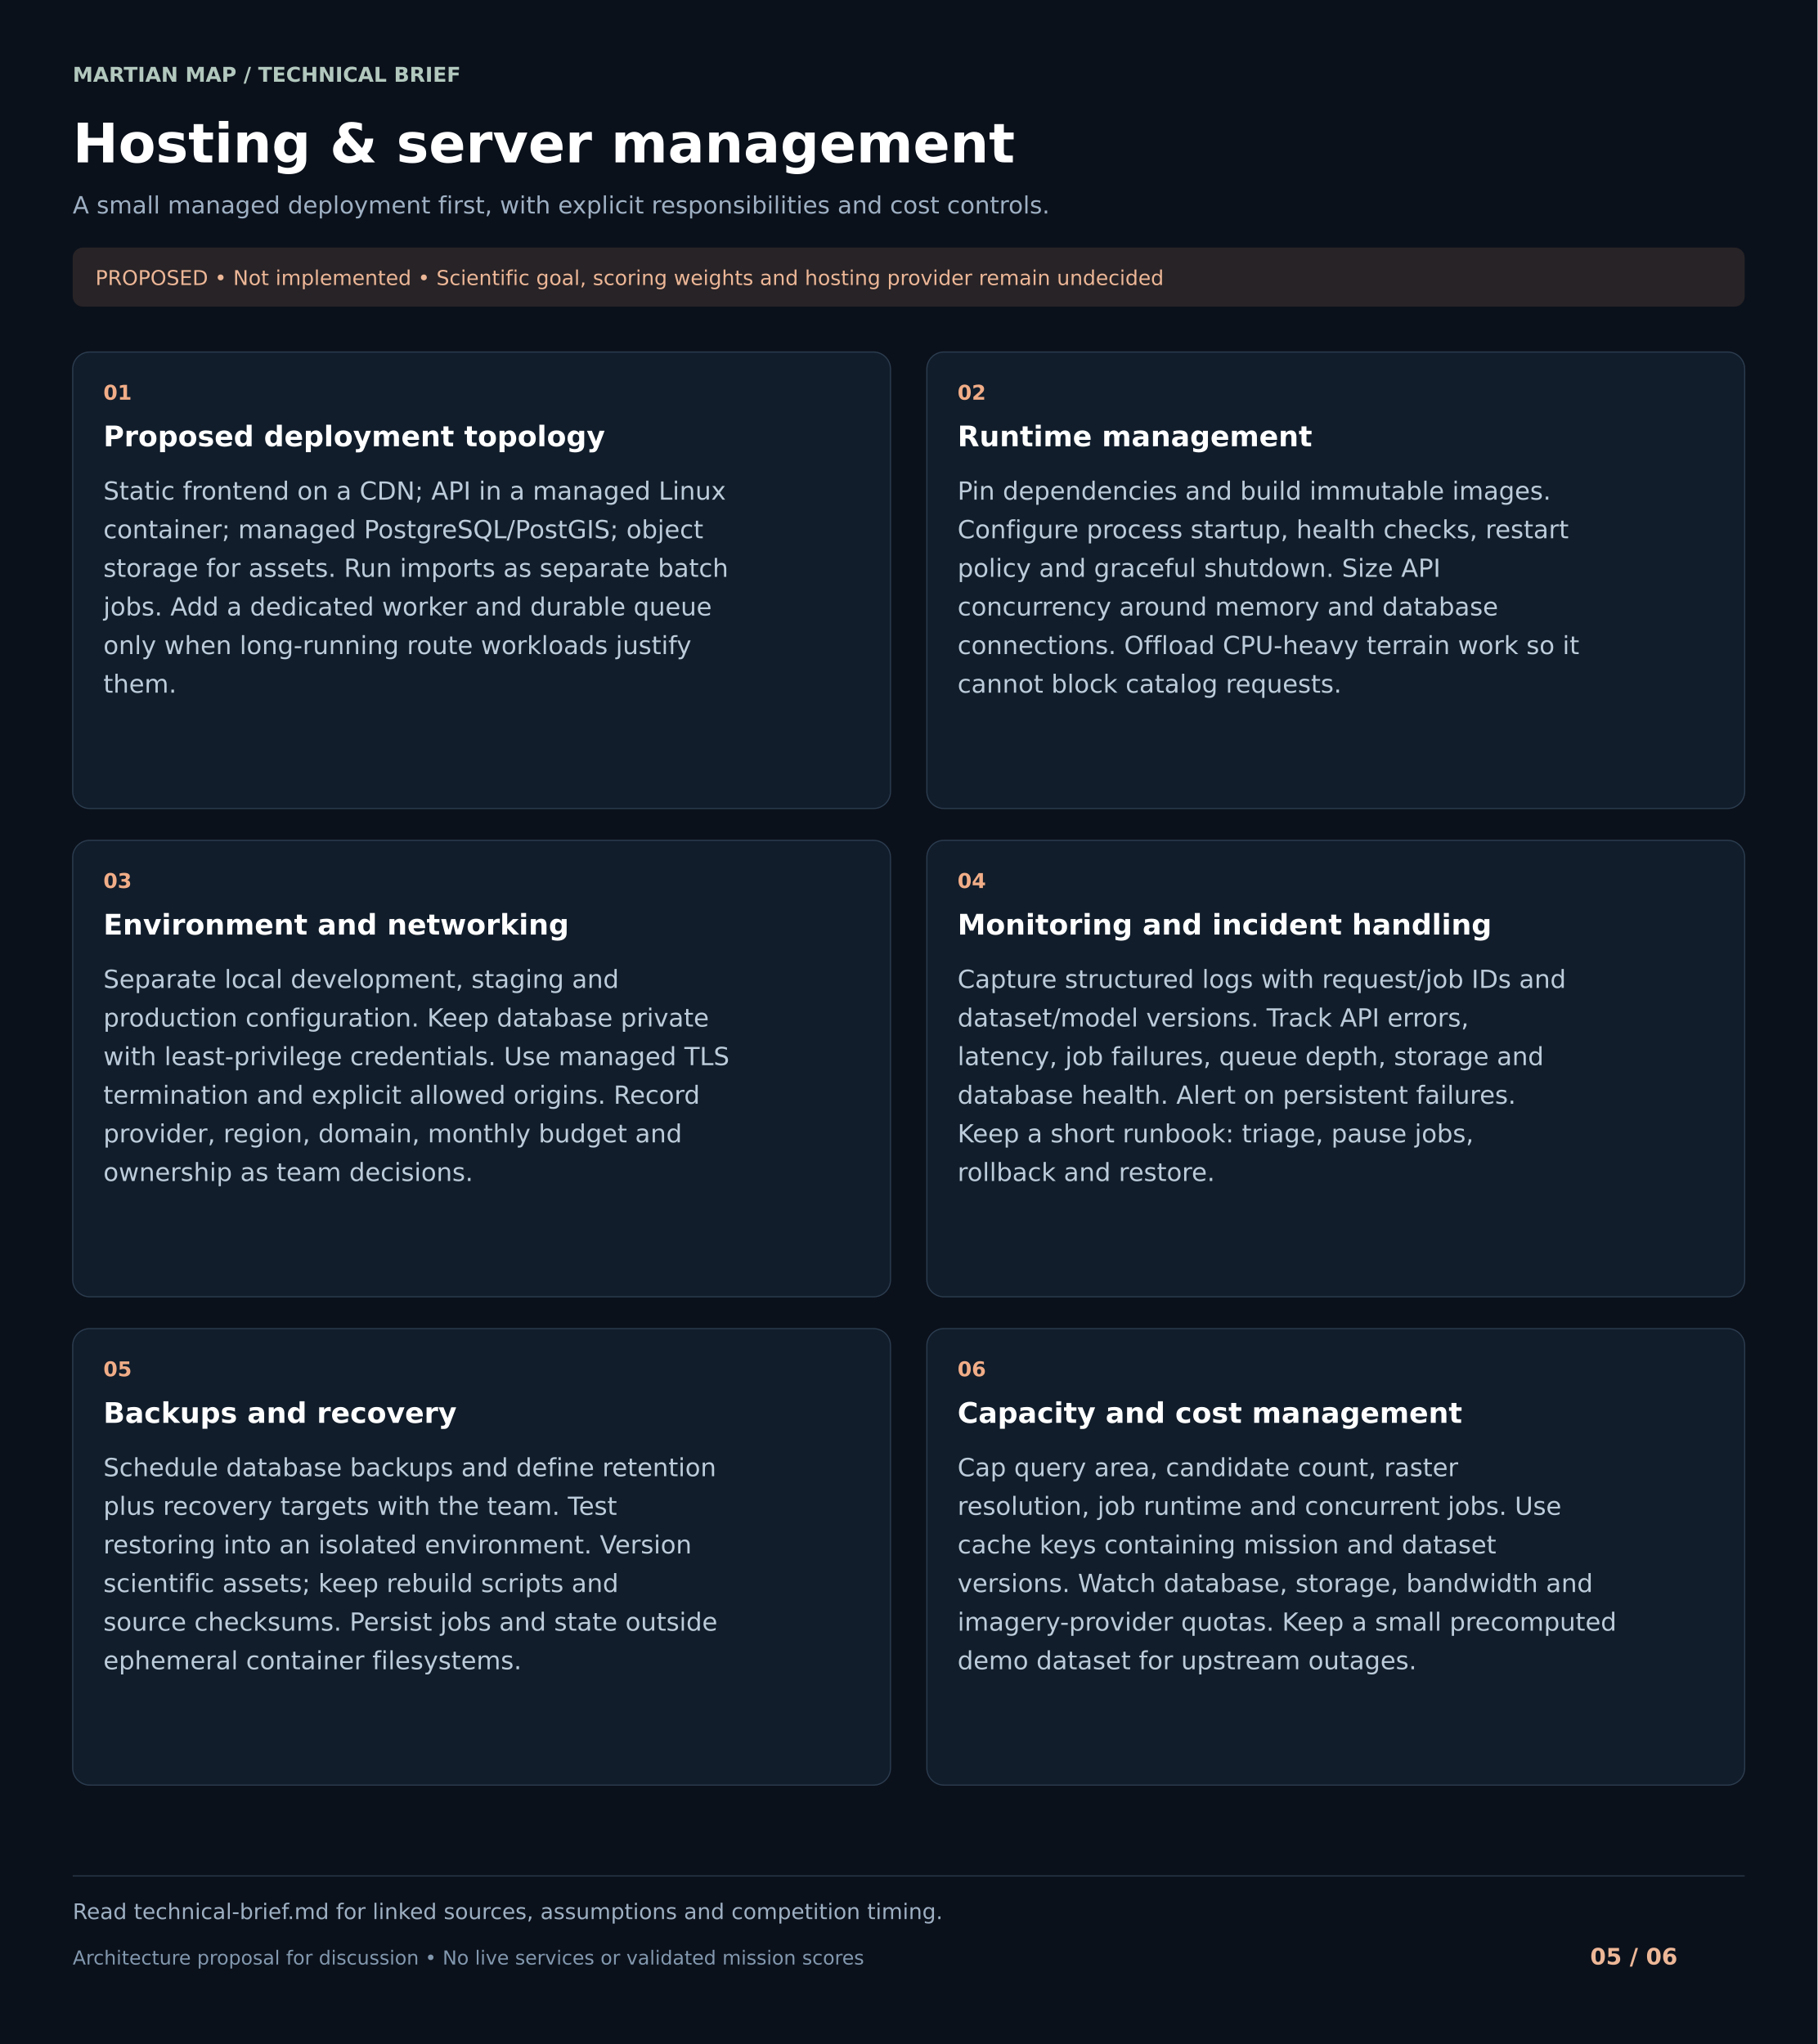
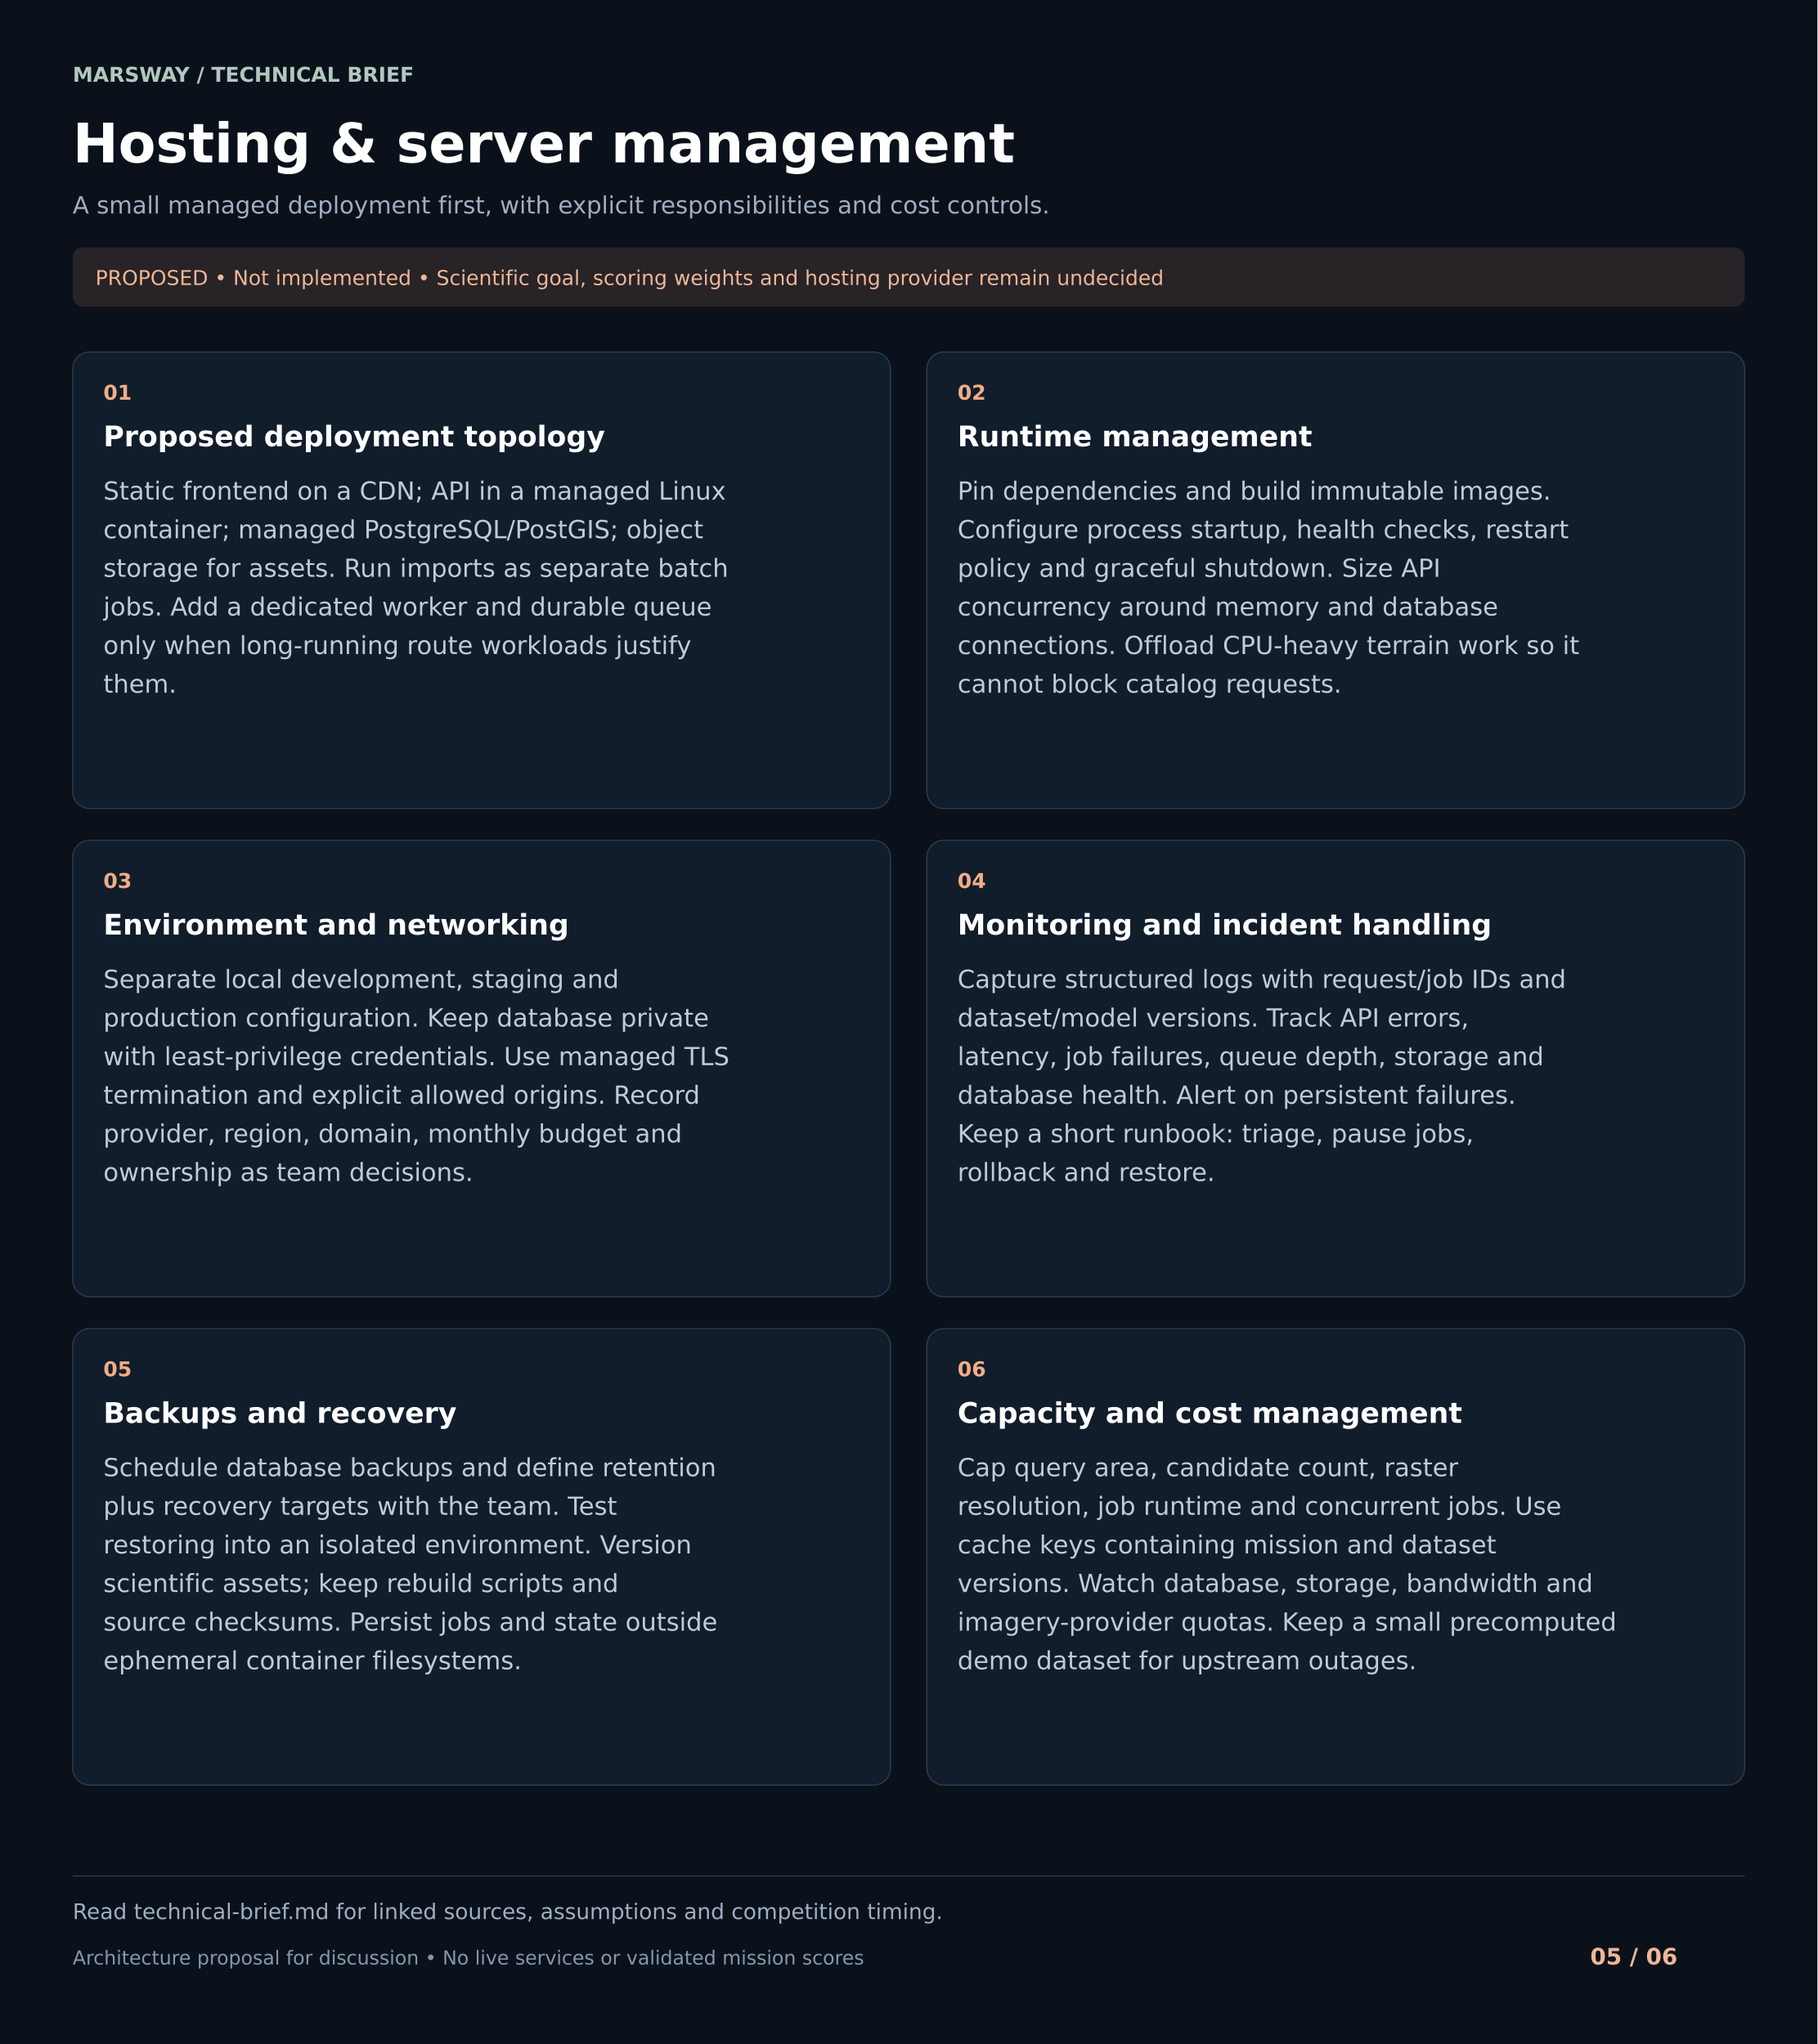
<svg xmlns="http://www.w3.org/2000/svg" width="1600" height="1800" viewBox="0 0 1600 1800">
  <defs>
    <marker id="a" markerWidth="8" markerHeight="8" refX="6" refY="4" orient="auto">
      <path d="M0 0L8 4L0 8" fill="none" stroke="#eab18d" stroke-width="1.5" />
    </marker>
  </defs>
  <rect x="0" y="0" width="1600" height="1800" rx="0" fill="#0b111b" stroke="none" />
-   <text x="64" y="72" font-family="DejaVu Sans,sans-serif" font-size="18" font-weight="700" fill="#b2c8be">MARTIAN MAP  /  TECHNICAL BRIEF</text>
+   <text x="64" y="72" font-family="DejaVu Sans,sans-serif" font-size="18" font-weight="700" fill="#b2c8be">MARSWAY  /  TECHNICAL BRIEF</text>
  <text x="64" y="143" font-family="DejaVu Sans,sans-serif" font-size="48" font-weight="700" fill="#fff">Hosting &amp; server management</text>
  <text x="64" y="188" font-family="DejaVu Sans,sans-serif" font-size="21" font-weight="400" fill="#9eb0c3">A small managed deployment first, with explicit responsibilities and cost controls.</text>
  <rect x="64" y="218" width="1472" height="52" rx="9" fill="#282326" stroke="none" />
  <text x="84" y="251" font-family="DejaVu Sans,sans-serif" font-size="18" font-weight="400" fill="#edb797">PROPOSED • Not implemented • Scientific goal, scoring weights and hosting provider remain undecided</text>
  <rect x="64" y="310" width="720" height="402" rx="15" fill="#111d2b" stroke="#2c3d50" />
  <text x="91" y="352" font-family="DejaVu Sans,sans-serif" font-size="18" font-weight="700" fill="#f1ad87">01</text>
  <text x="91" y="393" font-family="DejaVu Sans,sans-serif" font-size="25" font-weight="700" fill="#fff">Proposed deployment topology</text>
  <text x="91" y="440" font-family="DejaVu Sans,sans-serif" font-size="22" font-weight="400" fill="#bdccda">Static frontend on a CDN; API in a managed Linux</text>
  <text x="91" y="474" font-family="DejaVu Sans,sans-serif" font-size="22" font-weight="400" fill="#bdccda">container; managed PostgreSQL/PostGIS; object</text>
  <text x="91" y="508" font-family="DejaVu Sans,sans-serif" font-size="22" font-weight="400" fill="#bdccda">storage for assets. Run imports as separate batch</text>
  <text x="91" y="542" font-family="DejaVu Sans,sans-serif" font-size="22" font-weight="400" fill="#bdccda">jobs. Add a dedicated worker and durable queue</text>
  <text x="91" y="576" font-family="DejaVu Sans,sans-serif" font-size="22" font-weight="400" fill="#bdccda">only when long-running route workloads justify</text>
  <text x="91" y="610" font-family="DejaVu Sans,sans-serif" font-size="22" font-weight="400" fill="#bdccda">them.</text>
  <rect x="816" y="310" width="720" height="402" rx="15" fill="#111d2b" stroke="#2c3d50" />
  <text x="843" y="352" font-family="DejaVu Sans,sans-serif" font-size="18" font-weight="700" fill="#f1ad87">02</text>
  <text x="843" y="393" font-family="DejaVu Sans,sans-serif" font-size="25" font-weight="700" fill="#fff">Runtime management</text>
  <text x="843" y="440" font-family="DejaVu Sans,sans-serif" font-size="22" font-weight="400" fill="#bdccda">Pin dependencies and build immutable images.</text>
  <text x="843" y="474" font-family="DejaVu Sans,sans-serif" font-size="22" font-weight="400" fill="#bdccda">Configure process startup, health checks, restart</text>
  <text x="843" y="508" font-family="DejaVu Sans,sans-serif" font-size="22" font-weight="400" fill="#bdccda">policy and graceful shutdown. Size API</text>
  <text x="843" y="542" font-family="DejaVu Sans,sans-serif" font-size="22" font-weight="400" fill="#bdccda">concurrency around memory and database</text>
  <text x="843" y="576" font-family="DejaVu Sans,sans-serif" font-size="22" font-weight="400" fill="#bdccda">connections. Offload CPU-heavy terrain work so it</text>
  <text x="843" y="610" font-family="DejaVu Sans,sans-serif" font-size="22" font-weight="400" fill="#bdccda">cannot block catalog requests.</text>
  <rect x="64" y="740" width="720" height="402" rx="15" fill="#111d2b" stroke="#2c3d50" />
  <text x="91" y="782" font-family="DejaVu Sans,sans-serif" font-size="18" font-weight="700" fill="#f1ad87">03</text>
  <text x="91" y="823" font-family="DejaVu Sans,sans-serif" font-size="25" font-weight="700" fill="#fff">Environment and networking</text>
  <text x="91" y="870" font-family="DejaVu Sans,sans-serif" font-size="22" font-weight="400" fill="#bdccda">Separate local development, staging and</text>
  <text x="91" y="904" font-family="DejaVu Sans,sans-serif" font-size="22" font-weight="400" fill="#bdccda">production configuration. Keep database private</text>
  <text x="91" y="938" font-family="DejaVu Sans,sans-serif" font-size="22" font-weight="400" fill="#bdccda">with least-privilege credentials. Use managed TLS</text>
  <text x="91" y="972" font-family="DejaVu Sans,sans-serif" font-size="22" font-weight="400" fill="#bdccda">termination and explicit allowed origins. Record</text>
  <text x="91" y="1006" font-family="DejaVu Sans,sans-serif" font-size="22" font-weight="400" fill="#bdccda">provider, region, domain, monthly budget and</text>
  <text x="91" y="1040" font-family="DejaVu Sans,sans-serif" font-size="22" font-weight="400" fill="#bdccda">ownership as team decisions.</text>
  <rect x="816" y="740" width="720" height="402" rx="15" fill="#111d2b" stroke="#2c3d50" />
  <text x="843" y="782" font-family="DejaVu Sans,sans-serif" font-size="18" font-weight="700" fill="#f1ad87">04</text>
  <text x="843" y="823" font-family="DejaVu Sans,sans-serif" font-size="25" font-weight="700" fill="#fff">Monitoring and incident handling</text>
  <text x="843" y="870" font-family="DejaVu Sans,sans-serif" font-size="22" font-weight="400" fill="#bdccda">Capture structured logs with request/job IDs and</text>
  <text x="843" y="904" font-family="DejaVu Sans,sans-serif" font-size="22" font-weight="400" fill="#bdccda">dataset/model versions. Track API errors,</text>
  <text x="843" y="938" font-family="DejaVu Sans,sans-serif" font-size="22" font-weight="400" fill="#bdccda">latency, job failures, queue depth, storage and</text>
  <text x="843" y="972" font-family="DejaVu Sans,sans-serif" font-size="22" font-weight="400" fill="#bdccda">database health. Alert on persistent failures.</text>
  <text x="843" y="1006" font-family="DejaVu Sans,sans-serif" font-size="22" font-weight="400" fill="#bdccda">Keep a short runbook: triage, pause jobs,</text>
  <text x="843" y="1040" font-family="DejaVu Sans,sans-serif" font-size="22" font-weight="400" fill="#bdccda">rollback and restore.</text>
  <rect x="64" y="1170" width="720" height="402" rx="15" fill="#111d2b" stroke="#2c3d50" />
  <text x="91" y="1212" font-family="DejaVu Sans,sans-serif" font-size="18" font-weight="700" fill="#f1ad87">05</text>
  <text x="91" y="1253" font-family="DejaVu Sans,sans-serif" font-size="25" font-weight="700" fill="#fff">Backups and recovery</text>
  <text x="91" y="1300" font-family="DejaVu Sans,sans-serif" font-size="22" font-weight="400" fill="#bdccda">Schedule database backups and define retention</text>
  <text x="91" y="1334" font-family="DejaVu Sans,sans-serif" font-size="22" font-weight="400" fill="#bdccda">plus recovery targets with the team. Test</text>
  <text x="91" y="1368" font-family="DejaVu Sans,sans-serif" font-size="22" font-weight="400" fill="#bdccda">restoring into an isolated environment. Version</text>
  <text x="91" y="1402" font-family="DejaVu Sans,sans-serif" font-size="22" font-weight="400" fill="#bdccda">scientific assets; keep rebuild scripts and</text>
  <text x="91" y="1436" font-family="DejaVu Sans,sans-serif" font-size="22" font-weight="400" fill="#bdccda">source checksums. Persist jobs and state outside</text>
  <text x="91" y="1470" font-family="DejaVu Sans,sans-serif" font-size="22" font-weight="400" fill="#bdccda">ephemeral container filesystems.</text>
  <rect x="816" y="1170" width="720" height="402" rx="15" fill="#111d2b" stroke="#2c3d50" />
  <text x="843" y="1212" font-family="DejaVu Sans,sans-serif" font-size="18" font-weight="700" fill="#f1ad87">06</text>
  <text x="843" y="1253" font-family="DejaVu Sans,sans-serif" font-size="25" font-weight="700" fill="#fff">Capacity and cost management</text>
  <text x="843" y="1300" font-family="DejaVu Sans,sans-serif" font-size="22" font-weight="400" fill="#bdccda">Cap query area, candidate count, raster</text>
  <text x="843" y="1334" font-family="DejaVu Sans,sans-serif" font-size="22" font-weight="400" fill="#bdccda">resolution, job runtime and concurrent jobs. Use</text>
  <text x="843" y="1368" font-family="DejaVu Sans,sans-serif" font-size="22" font-weight="400" fill="#bdccda">cache keys containing mission and dataset</text>
  <text x="843" y="1402" font-family="DejaVu Sans,sans-serif" font-size="22" font-weight="400" fill="#bdccda">versions. Watch database, storage, bandwidth and</text>
  <text x="843" y="1436" font-family="DejaVu Sans,sans-serif" font-size="22" font-weight="400" fill="#bdccda">imagery-provider quotas. Keep a small precomputed</text>
  <text x="843" y="1470" font-family="DejaVu Sans,sans-serif" font-size="22" font-weight="400" fill="#bdccda">demo dataset for upstream outages.</text>
  <path d="M64 1652 H1536" stroke="#2b3a4c" />
  <text x="64" y="1690" font-family="DejaVu Sans,sans-serif" font-size="19" font-weight="400" fill="#9eb0c3">Read technical-brief.md for linked sources, assumptions and competition timing.</text>
  <text x="64" y="1730" font-family="DejaVu Sans,sans-serif" font-size="17" font-weight="400" fill="#8298ae">Architecture proposal for discussion • No live services or validated mission scores</text>
  <text x="1400" y="1730" font-family="DejaVu Sans,sans-serif" font-size="20" font-weight="700" fill="#edb797">05 / 06</text>
</svg>
